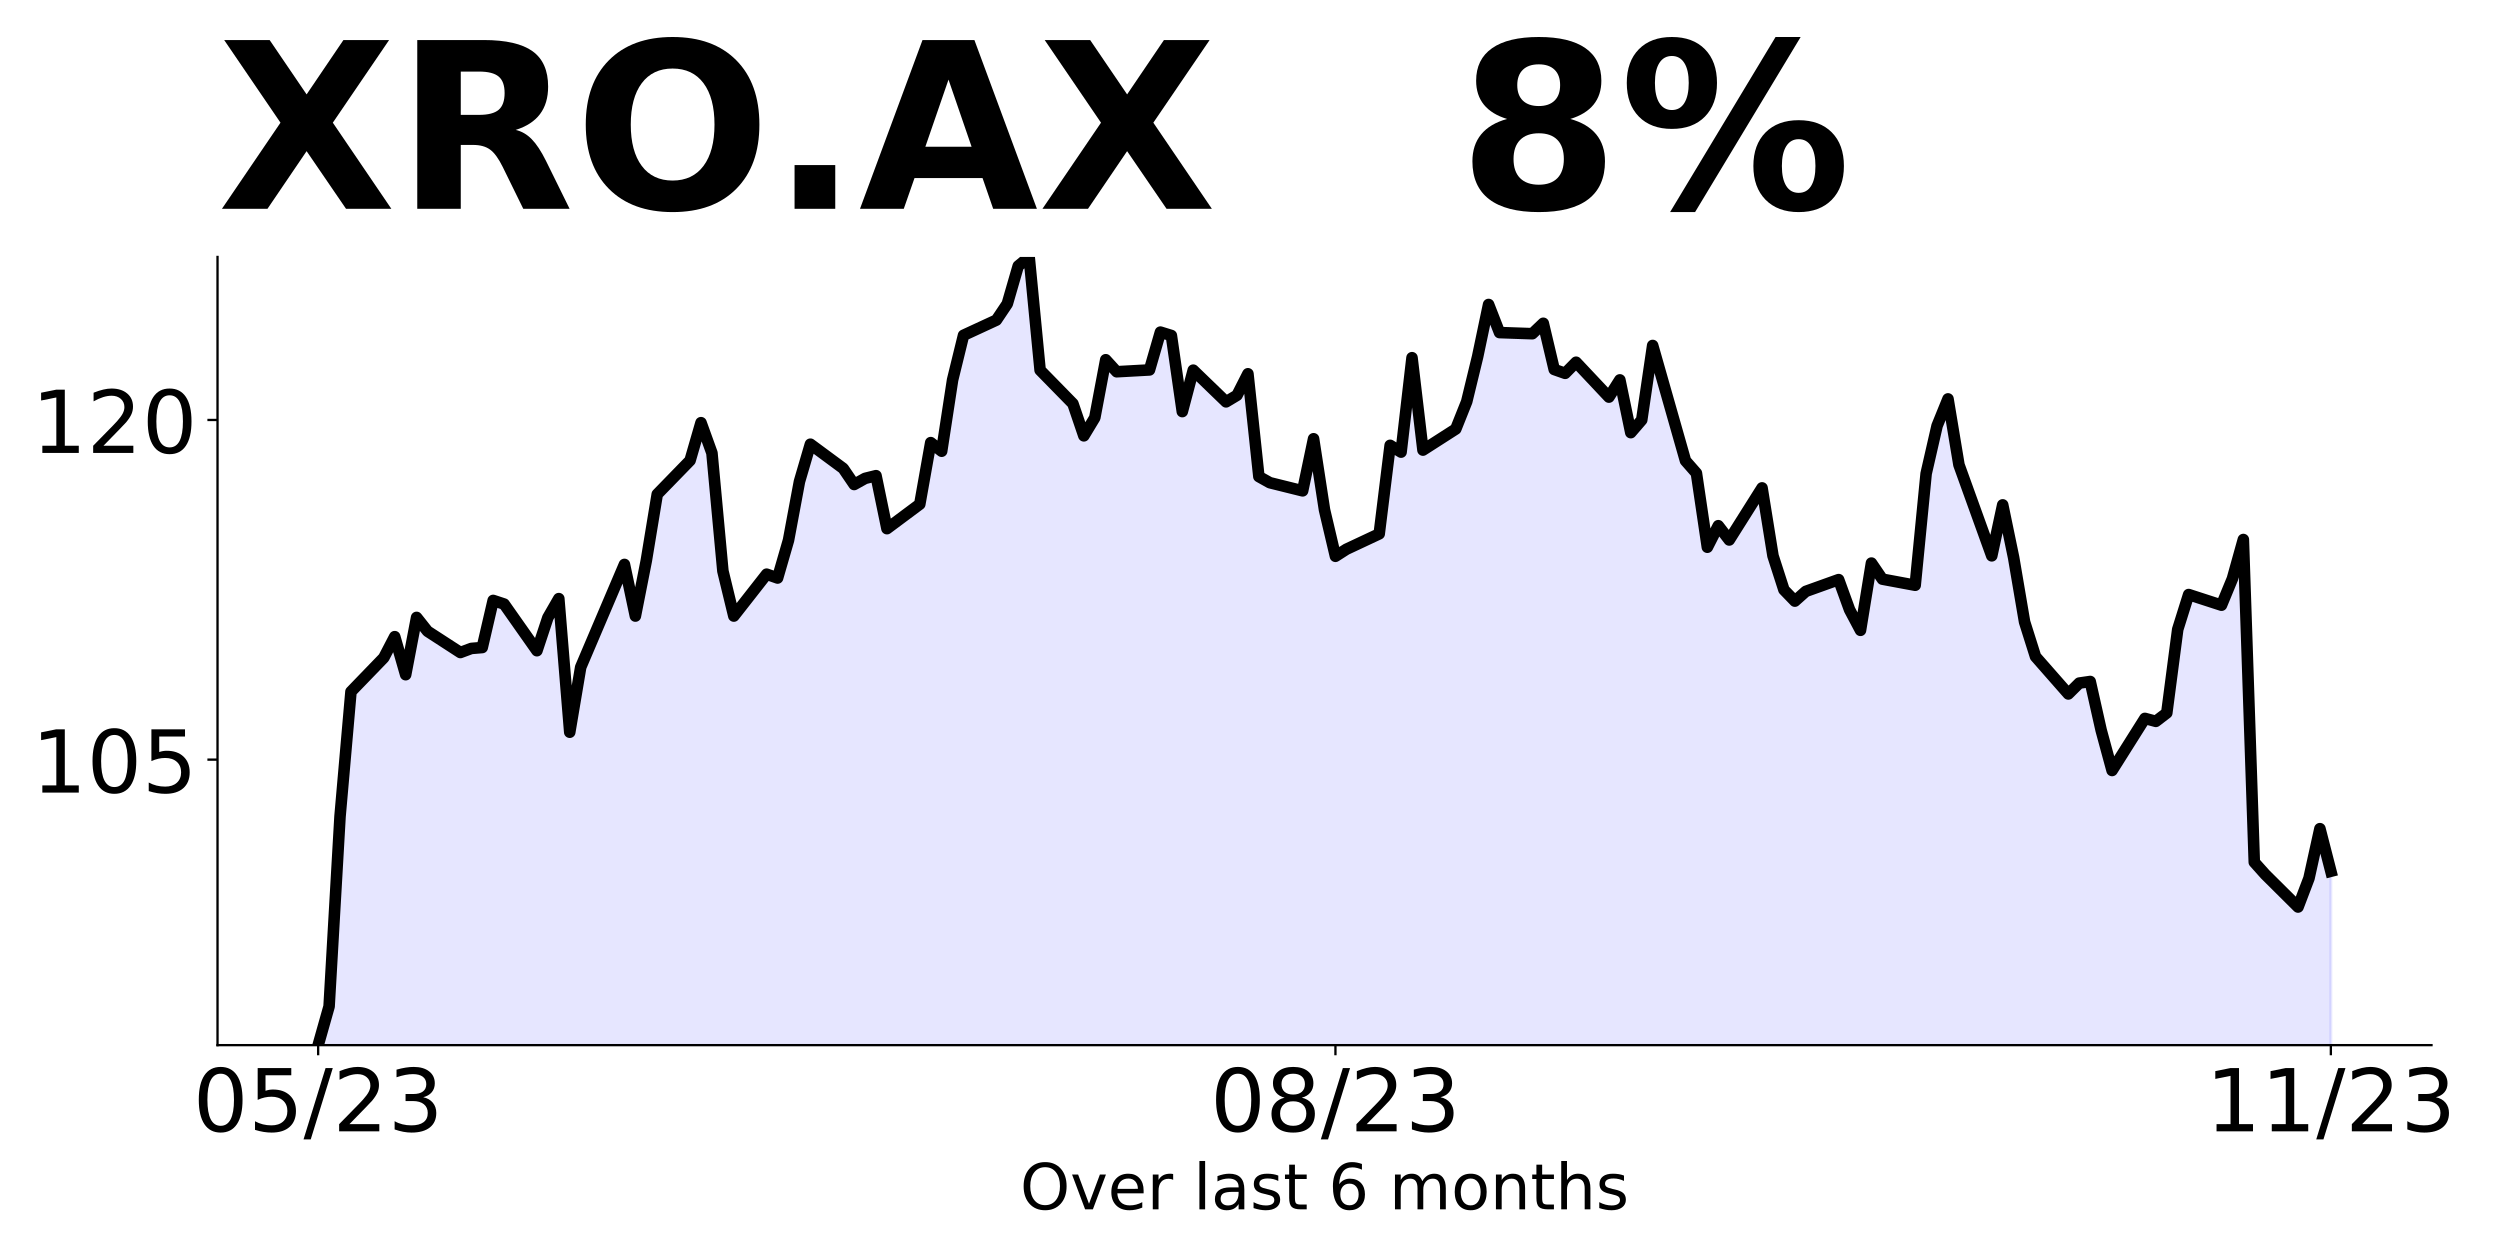
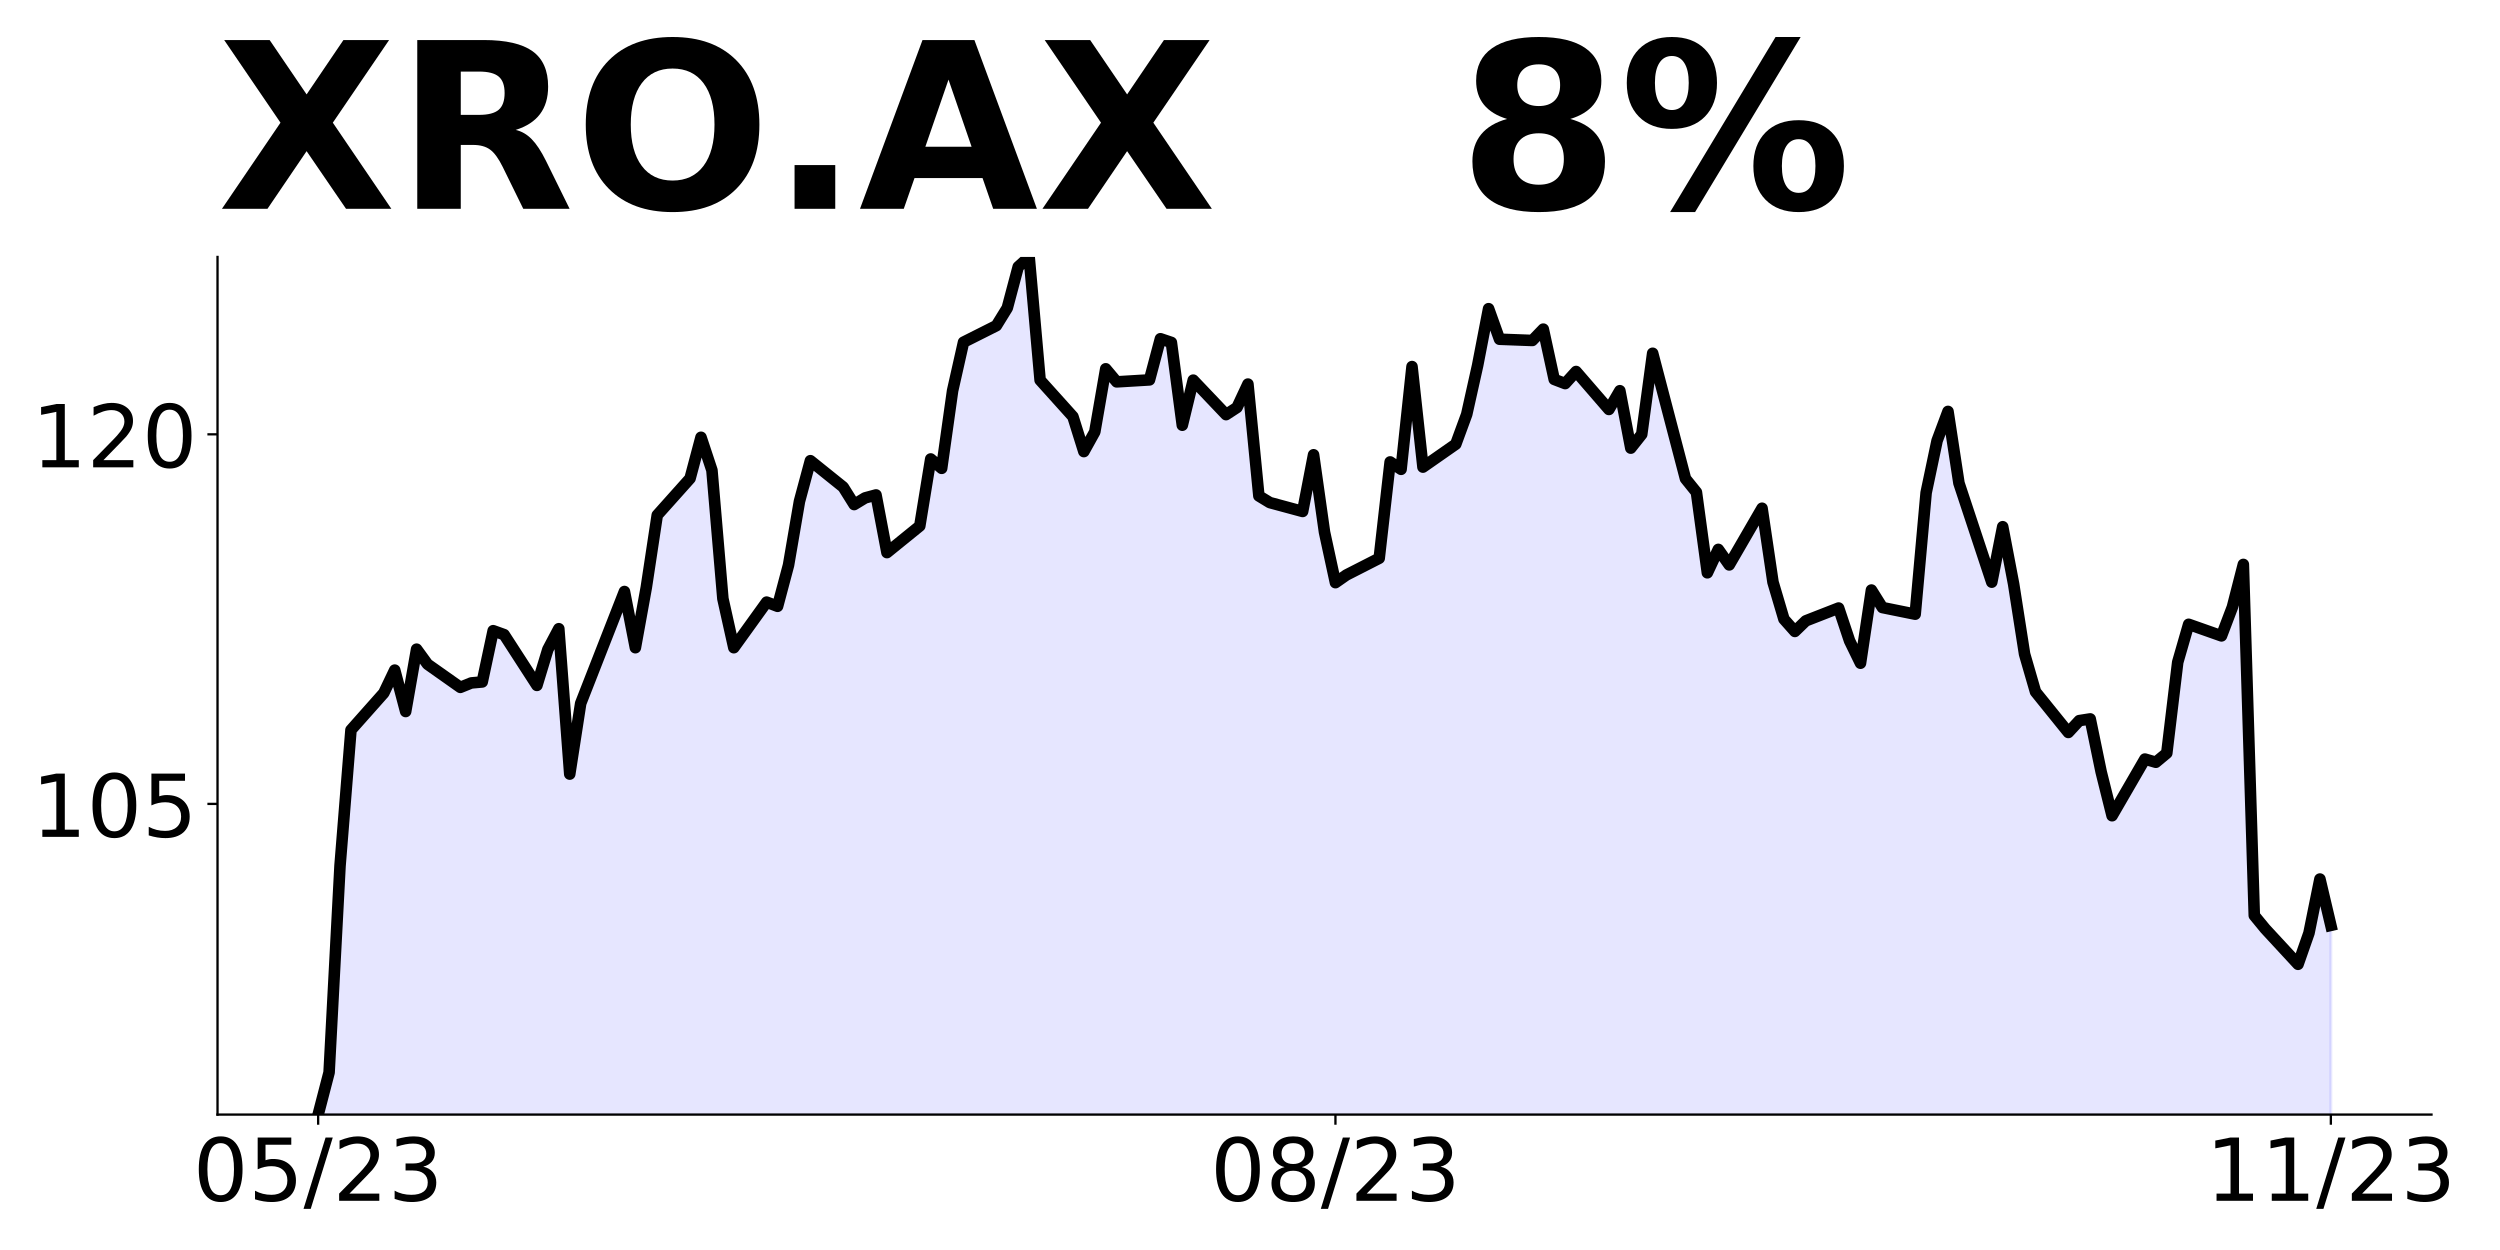
<svg xmlns="http://www.w3.org/2000/svg" xmlns:xlink="http://www.w3.org/1999/xlink" height="432pt" version="1.1" viewBox="0 0 864 432" width="864pt">
  <defs>
    <style type="text/css">
*{stroke-linecap:butt;stroke-linejoin:round;}
  </style>
  </defs>
  <g id="figure_1">
    <g id="patch_1">
      <path d="M 0 432  L 864 432  L 864 0  L 0 0  z " style="fill:none;" />
    </g>
    <g id="axes_1">
      <g id="patch_2">
-         <path d="M 75.175 361.2  L 840.324 361.2  L 840.324 88.8  L 75.175 88.8  z " style="fill:none;" />
+         <path d="M 75.175 385.2  L 840.324 385.2  L 840.324 88.8  L 75.175 88.8  z " style="fill:none;" />
      </g>
      <g id="PolyCollection_1">
-         <path clip-path="url(#pcee7367d66)" d="M 109.954 1084.183  L 109.954 361.2  L 113.735 347.819  L 117.515 282.164  L 121.296 239.046  L 132.637 227.308  L 136.417 220.031  L 140.198 233.177  L 143.978 213.379  L 147.758 218.153  L 159.099 225.509  L 162.88 224.1  L 166.66 223.787  L 170.441 207.51  L 174.221 208.762  L 185.562 224.883  L 189.342 213.458  L 193.123 206.884  L 196.903 253.054  L 200.684 230.595  L 215.805 195.068  L 219.586 212.91  L 223.366 193.738  L 227.146 170.81  L 238.487 159.15  L 242.268 146.081  L 246.048 156.567  L 249.829 197.337  L 253.609 212.91  L 264.95 198.433  L 268.73 199.763  L 272.511 186.695  L 276.291 166.427  L 280.072 153.516  L 291.413 161.889  L 295.193 167.445  L 298.973 165.332  L 302.754 164.393  L 306.534 182.704  L 317.875 174.253  L 321.656 152.968  L 325.436 155.941  L 329.217 131.292  L 332.997 115.876  L 344.338 110.633  L 348.118 104.998  L 351.899 91.93  L 355.679 88.8  L 359.46 127.927  L 370.801 139.508  L 374.581 150.62  L 378.361 144.36  L 382.142 124.327  L 385.922 128.474  L 397.263 127.848  L 401.044 114.78  L 404.824 115.954  L 408.604 142.247  L 412.385 127.927  L 423.726 138.882  L 427.506 136.613  L 431.287 129.179  L 435.067 164.706  L 438.848 166.819  L 450.189 169.636  L 453.969 151.637  L 457.749 176.209  L 461.53 192.251  L 465.31 189.825  L 476.651 184.504  L 480.432 153.907  L 484.212 156.254  L 487.992 123.623  L 491.773 155.55  L 503.114 148.273  L 506.894 138.804  L 510.675 123.231  L 514.455 105.233  L 518.236 114.937  L 529.577 115.328  L 533.357 111.728  L 537.137 127.692  L 540.918 129.022  L 544.698 125.188  L 556.039 137.239  L 559.82 131.292  L 563.6 149.525  L 567.38 145.142  L 571.161 119.397  L 582.502 159.228  L 586.282 163.532  L 590.063 189.121  L 593.843 181.687  L 597.623 186.617  L 608.965 168.618  L 612.745 192.094  L 616.525 203.832  L 620.306 207.745  L 624.086 204.38  L 635.427 200.311  L 639.208 210.719  L 642.988 217.84  L 646.768 194.599  L 650.549 200.155  L 661.89 202.267  L 665.67 163.688  L 669.451 147.177  L 673.231 137.865  L 677.011 160.637  L 688.353 192.094  L 692.133 174.487  L 695.913 192.72  L 699.694 214.944  L 703.474 226.917  L 714.815 239.829  L 718.596 236.073  L 722.376 235.525  L 726.156 252.35  L 729.937 266.279  L 741.278 248.28  L 745.058 249.298  L 748.839 246.402  L 752.619 217.527  L 756.399 205.476  L 767.741 209.154  L 771.521 199.998  L 775.301 186.46  L 779.082 297.971  L 782.862 302.197  L 794.203 313.465  L 797.984 303.527  L 801.764 286.39  L 805.544 301.101  L 805.544 1084.183  L 805.544 1084.183  L 801.764 1084.183  L 797.984 1084.183  L 794.203 1084.183  L 782.862 1084.183  L 779.082 1084.183  L 775.301 1084.183  L 771.521 1084.183  L 767.741 1084.183  L 756.399 1084.183  L 752.619 1084.183  L 748.839 1084.183  L 745.058 1084.183  L 741.278 1084.183  L 729.937 1084.183  L 726.156 1084.183  L 722.376 1084.183  L 718.596 1084.183  L 714.815 1084.183  L 703.474 1084.183  L 699.694 1084.183  L 695.913 1084.183  L 692.133 1084.183  L 688.353 1084.183  L 677.011 1084.183  L 673.231 1084.183  L 669.451 1084.183  L 665.67 1084.183  L 661.89 1084.183  L 650.549 1084.183  L 646.768 1084.183  L 642.988 1084.183  L 639.208 1084.183  L 635.427 1084.183  L 624.086 1084.183  L 620.306 1084.183  L 616.525 1084.183  L 612.745 1084.183  L 608.965 1084.183  L 597.623 1084.183  L 593.843 1084.183  L 590.063 1084.183  L 586.282 1084.183  L 582.502 1084.183  L 571.161 1084.183  L 567.38 1084.183  L 563.6 1084.183  L 559.82 1084.183  L 556.039 1084.183  L 544.698 1084.183  L 540.918 1084.183  L 537.137 1084.183  L 533.357 1084.183  L 529.577 1084.183  L 518.236 1084.183  L 514.455 1084.183  L 510.675 1084.183  L 506.894 1084.183  L 503.114 1084.183  L 491.773 1084.183  L 487.992 1084.183  L 484.212 1084.183  L 480.432 1084.183  L 476.651 1084.183  L 465.31 1084.183  L 461.53 1084.183  L 457.749 1084.183  L 453.969 1084.183  L 450.189 1084.183  L 438.848 1084.183  L 435.067 1084.183  L 431.287 1084.183  L 427.506 1084.183  L 423.726 1084.183  L 412.385 1084.183  L 408.604 1084.183  L 404.824 1084.183  L 401.044 1084.183  L 397.263 1084.183  L 385.922 1084.183  L 382.142 1084.183  L 378.361 1084.183  L 374.581 1084.183  L 370.801 1084.183  L 359.46 1084.183  L 355.679 1084.183  L 351.899 1084.183  L 348.118 1084.183  L 344.338 1084.183  L 332.997 1084.183  L 329.217 1084.183  L 325.436 1084.183  L 321.656 1084.183  L 317.875 1084.183  L 306.534 1084.183  L 302.754 1084.183  L 298.973 1084.183  L 295.193 1084.183  L 291.413 1084.183  L 280.072 1084.183  L 276.291 1084.183  L 272.511 1084.183  L 268.73 1084.183  L 264.95 1084.183  L 253.609 1084.183  L 249.829 1084.183  L 246.048 1084.183  L 242.268 1084.183  L 238.487 1084.183  L 227.146 1084.183  L 223.366 1084.183  L 219.586 1084.183  L 215.805 1084.183  L 200.684 1084.183  L 196.903 1084.183  L 193.123 1084.183  L 189.342 1084.183  L 185.562 1084.183  L 174.221 1084.183  L 170.441 1084.183  L 166.66 1084.183  L 162.88 1084.183  L 159.099 1084.183  L 147.758 1084.183  L 143.978 1084.183  L 140.198 1084.183  L 136.417 1084.183  L 132.637 1084.183  L 121.296 1084.183  L 117.515 1084.183  L 113.735 1084.183  L 109.954 1084.183  z " style="fill:#0000ff;fill-opacity:0.1;stroke:#0000ff;stroke-opacity:0.1;" />
+         <path clip-path="url(#pfb493574e8)" d="M 109.954 1171.882  L 109.954 385.2  L 113.735 370.64  L 117.515 299.201  L 121.296 252.284  L 132.637 239.512  L 136.417 231.593  L 140.198 245.898  L 143.978 224.356  L 147.758 229.55  L 159.099 237.553  L 162.88 236.021  L 166.66 235.68  L 170.441 217.969  L 174.221 219.332  L 185.562 236.872  L 189.342 224.441  L 193.123 217.288  L 196.903 267.526  L 200.684 243.088  L 215.805 204.431  L 219.586 223.845  L 223.366 202.983  L 227.146 178.035  L 238.487 165.348  L 242.268 151.128  L 246.048 162.538  L 249.829 206.9  L 253.609 223.845  L 264.95 208.092  L 268.73 209.54  L 272.511 195.32  L 276.291 173.267  L 280.072 159.217  L 291.413 168.328  L 295.193 174.374  L 298.973 172.075  L 302.754 171.053  L 306.534 190.978  L 317.875 181.782  L 321.656 158.621  L 325.436 161.857  L 329.217 135.035  L 332.997 118.261  L 344.338 112.556  L 348.118 106.426  L 351.899 92.206  L 355.679 88.8  L 359.46 131.374  L 370.801 143.976  L 374.581 156.067  L 378.361 149.255  L 382.142 127.457  L 385.922 131.97  L 397.263 131.289  L 401.044 117.069  L 404.824 118.346  L 408.604 146.956  L 412.385 131.374  L 423.726 143.295  L 427.506 140.825  L 431.287 132.736  L 435.067 171.393  L 438.848 173.692  L 450.189 176.758  L 453.969 157.174  L 457.749 183.91  L 461.53 201.366  L 465.31 198.726  L 476.651 192.936  L 480.432 159.643  L 484.212 162.197  L 487.992 126.691  L 491.773 161.431  L 503.114 153.512  L 506.894 143.21  L 510.675 126.265  L 514.455 106.681  L 518.236 117.239  L 529.577 117.665  L 533.357 113.748  L 537.137 131.118  L 540.918 132.566  L 544.698 128.394  L 556.039 141.507  L 559.82 135.035  L 563.6 154.875  L 567.38 150.106  L 571.161 122.093  L 582.502 165.433  L 586.282 170.116  L 590.063 197.96  L 593.843 189.871  L 597.623 195.235  L 608.965 175.651  L 612.745 201.195  L 616.525 213.967  L 620.306 218.225  L 624.086 214.563  L 635.427 210.136  L 639.208 221.46  L 642.988 229.209  L 646.768 203.92  L 650.549 209.965  L 661.89 212.265  L 665.67 170.287  L 669.451 152.32  L 673.231 142.188  L 677.011 166.966  L 688.353 201.195  L 692.133 182.037  L 695.913 201.876  L 699.694 226.058  L 703.474 239.086  L 714.815 253.136  L 718.596 249.048  L 722.376 248.452  L 726.156 266.759  L 729.937 281.916  L 741.278 262.332  L 745.058 263.438  L 748.839 260.288  L 752.619 228.868  L 756.399 215.756  L 767.741 219.758  L 771.521 209.795  L 775.301 195.065  L 779.082 316.4  L 782.862 320.998  L 794.203 333.26  L 797.984 322.446  L 801.764 303.799  L 805.544 319.806  L 805.544 1171.882  L 805.544 1171.882  L 801.764 1171.882  L 797.984 1171.882  L 794.203 1171.882  L 782.862 1171.882  L 779.082 1171.882  L 775.301 1171.882  L 771.521 1171.882  L 767.741 1171.882  L 756.399 1171.882  L 752.619 1171.882  L 748.839 1171.882  L 745.058 1171.882  L 741.278 1171.882  L 729.937 1171.882  L 726.156 1171.882  L 722.376 1171.882  L 718.596 1171.882  L 714.815 1171.882  L 703.474 1171.882  L 699.694 1171.882  L 695.913 1171.882  L 692.133 1171.882  L 688.353 1171.882  L 677.011 1171.882  L 673.231 1171.882  L 669.451 1171.882  L 665.67 1171.882  L 661.89 1171.882  L 650.549 1171.882  L 646.768 1171.882  L 642.988 1171.882  L 639.208 1171.882  L 635.427 1171.882  L 624.086 1171.882  L 620.306 1171.882  L 616.525 1171.882  L 612.745 1171.882  L 608.965 1171.882  L 597.623 1171.882  L 593.843 1171.882  L 590.063 1171.882  L 586.282 1171.882  L 582.502 1171.882  L 571.161 1171.882  L 567.38 1171.882  L 563.6 1171.882  L 559.82 1171.882  L 556.039 1171.882  L 544.698 1171.882  L 540.918 1171.882  L 537.137 1171.882  L 533.357 1171.882  L 529.577 1171.882  L 518.236 1171.882  L 514.455 1171.882  L 510.675 1171.882  L 506.894 1171.882  L 503.114 1171.882  L 491.773 1171.882  L 487.992 1171.882  L 484.212 1171.882  L 480.432 1171.882  L 476.651 1171.882  L 465.31 1171.882  L 461.53 1171.882  L 457.749 1171.882  L 453.969 1171.882  L 450.189 1171.882  L 438.848 1171.882  L 435.067 1171.882  L 431.287 1171.882  L 427.506 1171.882  L 423.726 1171.882  L 412.385 1171.882  L 408.604 1171.882  L 404.824 1171.882  L 401.044 1171.882  L 397.263 1171.882  L 385.922 1171.882  L 382.142 1171.882  L 378.361 1171.882  L 374.581 1171.882  L 370.801 1171.882  L 359.46 1171.882  L 355.679 1171.882  L 351.899 1171.882  L 348.118 1171.882  L 344.338 1171.882  L 332.997 1171.882  L 329.217 1171.882  L 325.436 1171.882  L 321.656 1171.882  L 317.875 1171.882  L 306.534 1171.882  L 302.754 1171.882  L 298.973 1171.882  L 295.193 1171.882  L 291.413 1171.882  L 280.072 1171.882  L 276.291 1171.882  L 272.511 1171.882  L 268.73 1171.882  L 264.95 1171.882  L 253.609 1171.882  L 249.829 1171.882  L 246.048 1171.882  L 242.268 1171.882  L 238.487 1171.882  L 227.146 1171.882  L 223.366 1171.882  L 219.586 1171.882  L 215.805 1171.882  L 200.684 1171.882  L 196.903 1171.882  L 193.123 1171.882  L 189.342 1171.882  L 185.562 1171.882  L 174.221 1171.882  L 170.441 1171.882  L 166.66 1171.882  L 162.88 1171.882  L 159.099 1171.882  L 147.758 1171.882  L 143.978 1171.882  L 140.198 1171.882  L 136.417 1171.882  L 132.637 1171.882  L 121.296 1171.882  L 117.515 1171.882  L 113.735 1171.882  L 109.954 1171.882  z " style="fill:#0000ff;fill-opacity:0.1;stroke:#0000ff;stroke-opacity:0.1;" />
      </g>
      <g id="matplotlib.axis_1">
        <g id="xtick_1">
          <g id="line2d_1">
            <defs>
-               <path d="M 0 0  L 0 3.5  " id="me76214a106" style="stroke:#000000;stroke-width:0.8;" />
+               <path d="M 0 0  L 0 3.5  " id="m5981b38060" style="stroke:#000000;stroke-width:0.8;" />
            </defs>
            <g>
-               <use style="stroke:#000000;stroke-width:0.8;" x="109.954" xlink:href="#me76214a106" y="361.2" />
+               <use style="stroke:#000000;stroke-width:0.8;" x="109.954" xlink:href="#m5981b38060" y="385.2" />
            </g>
          </g>
          <g id="text_1">
            <defs>
              <path d="M 31.781 66.406  Q 24.172 66.406 20.328 58.906  Q 16.5 51.422 16.5 36.375  Q 16.5 21.391 20.328 13.891  Q 24.172 6.391 31.781 6.391  Q 39.453 6.391 43.281 13.891  Q 47.125 21.391 47.125 36.375  Q 47.125 51.422 43.281 58.906  Q 39.453 66.406 31.781 66.406  z M 31.781 74.219  Q 44.047 74.219 50.516 64.516  Q 56.984 54.828 56.984 36.375  Q 56.984 17.969 50.516 8.266  Q 44.047 -1.422 31.781 -1.422  Q 19.531 -1.422 13.062 8.266  Q 6.594 17.969 6.594 36.375  Q 6.594 54.828 13.062 64.516  Q 19.531 74.219 31.781 74.219  z " id="DejaVuSans-48" />
              <path d="M 10.797 72.906  L 49.516 72.906  L 49.516 64.594  L 19.828 64.594  L 19.828 46.734  Q 21.969 47.469 24.109 47.828  Q 26.266 48.188 28.422 48.188  Q 40.625 48.188 47.75 41.5  Q 54.891 34.812 54.891 23.391  Q 54.891 11.625 47.562 5.094  Q 40.234 -1.422 26.906 -1.422  Q 22.312 -1.422 17.547 -0.641  Q 12.797 0.141 7.719 1.703  L 7.719 11.625  Q 12.109 9.234 16.797 8.062  Q 21.484 6.891 26.703 6.891  Q 35.156 6.891 40.078 11.328  Q 45.016 15.766 45.016 23.391  Q 45.016 31 40.078 35.438  Q 35.156 39.891 26.703 39.891  Q 22.75 39.891 18.812 39.016  Q 14.891 38.141 10.797 36.281  z " id="DejaVuSans-53" />
              <path d="M 25.391 72.906  L 33.688 72.906  L 8.297 -9.281  L 0 -9.281  z " id="DejaVuSans-47" />
              <path d="M 19.188 8.297  L 53.609 8.297  L 53.609 0  L 7.328 0  L 7.328 8.297  Q 12.938 14.109 22.625 23.891  Q 32.328 33.688 34.812 36.531  Q 39.547 41.844 41.422 45.531  Q 43.312 49.219 43.312 52.781  Q 43.312 58.594 39.234 62.25  Q 35.156 65.922 28.609 65.922  Q 23.969 65.922 18.812 64.312  Q 13.672 62.703 7.812 59.422  L 7.812 69.391  Q 13.766 71.781 18.938 73  Q 24.125 74.219 28.422 74.219  Q 39.75 74.219 46.484 68.547  Q 53.219 62.891 53.219 53.422  Q 53.219 48.922 51.531 44.891  Q 49.859 40.875 45.406 35.406  Q 44.188 33.984 37.641 27.219  Q 31.109 20.453 19.188 8.297  z " id="DejaVuSans-50" />
              <path d="M 40.578 39.312  Q 47.656 37.797 51.625 33  Q 55.609 28.219 55.609 21.188  Q 55.609 10.406 48.188 4.484  Q 40.766 -1.422 27.094 -1.422  Q 22.516 -1.422 17.656 -0.516  Q 12.797 0.391 7.625 2.203  L 7.625 11.719  Q 11.719 9.328 16.594 8.109  Q 21.484 6.891 26.812 6.891  Q 36.078 6.891 40.938 10.547  Q 45.797 14.203 45.797 21.188  Q 45.797 27.641 41.281 31.266  Q 36.766 34.906 28.719 34.906  L 20.219 34.906  L 20.219 43.016  L 29.109 43.016  Q 36.375 43.016 40.234 45.922  Q 44.094 48.828 44.094 54.297  Q 44.094 59.906 40.109 62.906  Q 36.141 65.922 28.719 65.922  Q 24.656 65.922 20.016 65.031  Q 15.375 64.156 9.812 62.312  L 9.812 71.094  Q 15.438 72.656 20.344 73.438  Q 25.25 74.219 29.594 74.219  Q 40.828 74.219 47.359 69.109  Q 53.906 64.016 53.906 55.328  Q 53.906 49.266 50.438 45.094  Q 46.969 40.922 40.578 39.312  z " id="DejaVuSans-51" />
            </defs>
-             <g transform="translate(66.72637 390.9953)scale(0.3 -0.3)">
+             <g transform="translate(66.72637 414.9953)scale(0.3 -0.3)">
              <use xlink:href="#DejaVuSans-48" />
              <use x="63.623" xlink:href="#DejaVuSans-53" />
              <use x="127.246" xlink:href="#DejaVuSans-47" />
              <use x="160.938" xlink:href="#DejaVuSans-50" />
              <use x="224.561" xlink:href="#DejaVuSans-51" />
            </g>
          </g>
        </g>
        <g id="xtick_2">
          <g id="line2d_2">
            <g>
-               <use style="stroke:#000000;stroke-width:0.8;" x="461.53" xlink:href="#me76214a106" y="361.2" />
+               <use style="stroke:#000000;stroke-width:0.8;" x="461.53" xlink:href="#m5981b38060" y="385.2" />
            </g>
          </g>
          <g id="text_2">
            <defs>
              <path d="M 31.781 34.625  Q 24.75 34.625 20.719 30.859  Q 16.703 27.094 16.703 20.516  Q 16.703 13.922 20.719 10.156  Q 24.75 6.391 31.781 6.391  Q 38.812 6.391 42.859 10.172  Q 46.922 13.969 46.922 20.516  Q 46.922 27.094 42.891 30.859  Q 38.875 34.625 31.781 34.625  z M 21.922 38.812  Q 15.578 40.375 12.031 44.719  Q 8.5 49.078 8.5 55.328  Q 8.5 64.062 14.719 69.141  Q 20.953 74.219 31.781 74.219  Q 42.672 74.219 48.875 69.141  Q 55.078 64.062 55.078 55.328  Q 55.078 49.078 51.531 44.719  Q 48 40.375 41.703 38.812  Q 48.828 37.156 52.797 32.312  Q 56.781 27.484 56.781 20.516  Q 56.781 9.906 50.312 4.234  Q 43.844 -1.422 31.781 -1.422  Q 19.734 -1.422 13.25 4.234  Q 6.781 9.906 6.781 20.516  Q 6.781 27.484 10.781 32.312  Q 14.797 37.156 21.922 38.812  z M 18.312 54.391  Q 18.312 48.734 21.844 45.562  Q 25.391 42.391 31.781 42.391  Q 38.141 42.391 41.719 45.562  Q 45.312 48.734 45.312 54.391  Q 45.312 60.062 41.719 63.234  Q 38.141 66.406 31.781 66.406  Q 25.391 66.406 21.844 63.234  Q 18.312 60.062 18.312 54.391  z " id="DejaVuSans-56" />
            </defs>
-             <g transform="translate(418.3017 390.9953)scale(0.3 -0.3)">
+             <g transform="translate(418.3017 414.9953)scale(0.3 -0.3)">
              <use xlink:href="#DejaVuSans-48" />
              <use x="63.623" xlink:href="#DejaVuSans-56" />
              <use x="127.246" xlink:href="#DejaVuSans-47" />
              <use x="160.938" xlink:href="#DejaVuSans-50" />
              <use x="224.561" xlink:href="#DejaVuSans-51" />
            </g>
          </g>
        </g>
        <g id="xtick_3">
          <g id="line2d_3">
            <g>
-               <use style="stroke:#000000;stroke-width:0.8;" x="805.544" xlink:href="#me76214a106" y="361.2" />
+               <use style="stroke:#000000;stroke-width:0.8;" x="805.544" xlink:href="#m5981b38060" y="385.2" />
            </g>
          </g>
          <g id="text_3">
            <defs>
              <path d="M 12.406 8.297  L 28.516 8.297  L 28.516 63.922  L 10.984 60.406  L 10.984 69.391  L 28.422 72.906  L 38.281 72.906  L 38.281 8.297  L 54.391 8.297  L 54.391 0  L 12.406 0  z " id="DejaVuSans-49" />
            </defs>
-             <g transform="translate(762.3162 390.9953)scale(0.3 -0.3)">
+             <g transform="translate(762.3162 414.9953)scale(0.3 -0.3)">
              <use xlink:href="#DejaVuSans-49" />
              <use x="63.623" xlink:href="#DejaVuSans-49" />
              <use x="127.246" xlink:href="#DejaVuSans-47" />
              <use x="160.938" xlink:href="#DejaVuSans-50" />
              <use x="224.561" xlink:href="#DejaVuSans-51" />
            </g>
          </g>
        </g>
-         <g id="text_4">
-           <defs>
-             <path d="M 39.406 66.219  Q 28.656 66.219 22.328 58.203  Q 16.016 50.203 16.016 36.375  Q 16.016 22.609 22.328 14.594  Q 28.656 6.594 39.406 6.594  Q 50.141 6.594 56.422 14.594  Q 62.703 22.609 62.703 36.375  Q 62.703 50.203 56.422 58.203  Q 50.141 66.219 39.406 66.219  z M 39.406 74.219  Q 54.734 74.219 63.906 63.938  Q 73.094 53.656 73.094 36.375  Q 73.094 19.141 63.906 8.859  Q 54.734 -1.422 39.406 -1.422  Q 24.031 -1.422 14.812 8.828  Q 5.609 19.094 5.609 36.375  Q 5.609 53.656 14.812 63.938  Q 24.031 74.219 39.406 74.219  z " id="DejaVuSans-79" />
-             <path d="M 2.984 54.688  L 12.5 54.688  L 29.594 8.797  L 46.688 54.688  L 56.203 54.688  L 35.688 0  L 23.484 0  z " id="DejaVuSans-118" />
-             <path d="M 56.203 29.594  L 56.203 25.203  L 14.891 25.203  Q 15.484 15.922 20.484 11.062  Q 25.484 6.203 34.422 6.203  Q 39.594 6.203 44.453 7.469  Q 49.312 8.734 54.109 11.281  L 54.109 2.781  Q 49.266 0.734 44.188 -0.344  Q 39.109 -1.422 33.891 -1.422  Q 20.797 -1.422 13.156 6.188  Q 5.516 13.812 5.516 26.812  Q 5.516 40.234 12.766 48.109  Q 20.016 56 32.328 56  Q 43.359 56 49.781 48.891  Q 56.203 41.797 56.203 29.594  z M 47.219 32.234  Q 47.125 39.594 43.094 43.984  Q 39.062 48.391 32.422 48.391  Q 24.906 48.391 20.391 44.141  Q 15.875 39.891 15.188 32.172  z " id="DejaVuSans-101" />
-             <path d="M 41.109 46.297  Q 39.594 47.172 37.812 47.578  Q 36.031 48 33.891 48  Q 26.266 48 22.188 43.047  Q 18.109 38.094 18.109 28.812  L 18.109 0  L 9.078 0  L 9.078 54.688  L 18.109 54.688  L 18.109 46.188  Q 20.953 51.172 25.484 53.578  Q 30.031 56 36.531 56  Q 37.453 56 38.578 55.875  Q 39.703 55.766 41.062 55.516  z " id="DejaVuSans-114" />
-             <path id="DejaVuSans-32" />
-             <path d="M 9.422 75.984  L 18.406 75.984  L 18.406 0  L 9.422 0  z " id="DejaVuSans-108" />
-             <path d="M 34.281 27.484  Q 23.391 27.484 19.188 25  Q 14.984 22.516 14.984 16.5  Q 14.984 11.719 18.141 8.906  Q 21.297 6.109 26.703 6.109  Q 34.188 6.109 38.703 11.406  Q 43.219 16.703 43.219 25.484  L 43.219 27.484  z M 52.203 31.203  L 52.203 0  L 43.219 0  L 43.219 8.297  Q 40.141 3.328 35.547 0.953  Q 30.953 -1.422 24.312 -1.422  Q 15.922 -1.422 10.953 3.297  Q 6 8.016 6 15.922  Q 6 25.141 12.172 29.828  Q 18.359 34.516 30.609 34.516  L 43.219 34.516  L 43.219 35.406  Q 43.219 41.609 39.141 45  Q 35.062 48.391 27.688 48.391  Q 23 48.391 18.547 47.266  Q 14.109 46.141 10.016 43.891  L 10.016 52.203  Q 14.938 54.109 19.578 55.047  Q 24.219 56 28.609 56  Q 40.484 56 46.344 49.844  Q 52.203 43.703 52.203 31.203  z " id="DejaVuSans-97" />
-             <path d="M 44.281 53.078  L 44.281 44.578  Q 40.484 46.531 36.375 47.5  Q 32.281 48.484 27.875 48.484  Q 21.188 48.484 17.844 46.438  Q 14.5 44.391 14.5 40.281  Q 14.5 37.156 16.891 35.375  Q 19.281 33.594 26.516 31.984  L 29.594 31.297  Q 39.156 29.25 43.188 25.516  Q 47.219 21.781 47.219 15.094  Q 47.219 7.469 41.188 3.016  Q 35.156 -1.422 24.609 -1.422  Q 20.219 -1.422 15.453 -0.562  Q 10.688 0.297 5.422 2  L 5.422 11.281  Q 10.406 8.688 15.234 7.391  Q 20.062 6.109 24.812 6.109  Q 31.156 6.109 34.562 8.281  Q 37.984 10.453 37.984 14.406  Q 37.984 18.062 35.516 20.016  Q 33.062 21.969 24.703 23.781  L 21.578 24.516  Q 13.234 26.266 9.516 29.906  Q 5.812 33.547 5.812 39.891  Q 5.812 47.609 11.281 51.797  Q 16.75 56 26.812 56  Q 31.781 56 36.172 55.266  Q 40.578 54.547 44.281 53.078  z " id="DejaVuSans-115" />
-             <path d="M 18.312 70.219  L 18.312 54.688  L 36.812 54.688  L 36.812 47.703  L 18.312 47.703  L 18.312 18.016  Q 18.312 11.328 20.141 9.422  Q 21.969 7.516 27.594 7.516  L 36.812 7.516  L 36.812 0  L 27.594 0  Q 17.188 0 13.234 3.875  Q 9.281 7.766 9.281 18.016  L 9.281 47.703  L 2.688 47.703  L 2.688 54.688  L 9.281 54.688  L 9.281 70.219  z " id="DejaVuSans-116" />
-             <path d="M 33.016 40.375  Q 26.375 40.375 22.484 35.828  Q 18.609 31.297 18.609 23.391  Q 18.609 15.531 22.484 10.953  Q 26.375 6.391 33.016 6.391  Q 39.656 6.391 43.531 10.953  Q 47.406 15.531 47.406 23.391  Q 47.406 31.297 43.531 35.828  Q 39.656 40.375 33.016 40.375  z M 52.594 71.297  L 52.594 62.312  Q 48.875 64.062 45.094 64.984  Q 41.312 65.922 37.594 65.922  Q 27.828 65.922 22.672 59.328  Q 17.531 52.734 16.797 39.406  Q 19.672 43.656 24.016 45.922  Q 28.375 48.188 33.594 48.188  Q 44.578 48.188 50.953 41.516  Q 57.328 34.859 57.328 23.391  Q 57.328 12.156 50.688 5.359  Q 44.047 -1.422 33.016 -1.422  Q 20.359 -1.422 13.672 8.266  Q 6.984 17.969 6.984 36.375  Q 6.984 53.656 15.188 63.938  Q 23.391 74.219 37.203 74.219  Q 40.922 74.219 44.703 73.484  Q 48.484 72.75 52.594 71.297  z " id="DejaVuSans-54" />
-             <path d="M 52 44.188  Q 55.375 50.25 60.062 53.125  Q 64.75 56 71.094 56  Q 79.641 56 84.281 50.016  Q 88.922 44.047 88.922 33.016  L 88.922 0  L 79.891 0  L 79.891 32.719  Q 79.891 40.578 77.094 44.375  Q 74.312 48.188 68.609 48.188  Q 61.625 48.188 57.562 43.547  Q 53.516 38.922 53.516 30.906  L 53.516 0  L 44.484 0  L 44.484 32.719  Q 44.484 40.625 41.703 44.406  Q 38.922 48.188 33.109 48.188  Q 26.219 48.188 22.156 43.531  Q 18.109 38.875 18.109 30.906  L 18.109 0  L 9.078 0  L 9.078 54.688  L 18.109 54.688  L 18.109 46.188  Q 21.188 51.219 25.484 53.609  Q 29.781 56 35.688 56  Q 41.656 56 45.828 52.969  Q 50 49.953 52 44.188  z " id="DejaVuSans-109" />
-             <path d="M 30.609 48.391  Q 23.391 48.391 19.188 42.75  Q 14.984 37.109 14.984 27.297  Q 14.984 17.484 19.156 11.844  Q 23.344 6.203 30.609 6.203  Q 37.797 6.203 41.984 11.859  Q 46.188 17.531 46.188 27.297  Q 46.188 37.016 41.984 42.703  Q 37.797 48.391 30.609 48.391  z M 30.609 56  Q 42.328 56 49.016 48.375  Q 55.719 40.766 55.719 27.297  Q 55.719 13.875 49.016 6.219  Q 42.328 -1.422 30.609 -1.422  Q 18.844 -1.422 12.172 6.219  Q 5.516 13.875 5.516 27.297  Q 5.516 40.766 12.172 48.375  Q 18.844 56 30.609 56  z " id="DejaVuSans-111" />
-             <path d="M 54.891 33.016  L 54.891 0  L 45.906 0  L 45.906 32.719  Q 45.906 40.484 42.875 44.328  Q 39.844 48.188 33.797 48.188  Q 26.516 48.188 22.312 43.547  Q 18.109 38.922 18.109 30.906  L 18.109 0  L 9.078 0  L 9.078 54.688  L 18.109 54.688  L 18.109 46.188  Q 21.344 51.125 25.703 53.562  Q 30.078 56 35.797 56  Q 45.219 56 50.047 50.172  Q 54.891 44.344 54.891 33.016  z " id="DejaVuSans-110" />
-             <path d="M 54.891 33.016  L 54.891 0  L 45.906 0  L 45.906 32.719  Q 45.906 40.484 42.875 44.328  Q 39.844 48.188 33.797 48.188  Q 26.516 48.188 22.312 43.547  Q 18.109 38.922 18.109 30.906  L 18.109 0  L 9.078 0  L 9.078 75.984  L 18.109 75.984  L 18.109 46.188  Q 21.344 51.125 25.703 53.562  Q 30.078 56 35.797 56  Q 45.219 56 50.047 50.172  Q 54.891 44.344 54.891 33.016  z " id="DejaVuSans-104" />
-           </defs>
-           <g transform="translate(352.5327 417.9509)scale(0.22 -0.22)">
-             <use xlink:href="#DejaVuSans-79" />
-             <use x="78.711" xlink:href="#DejaVuSans-118" />
-             <use x="137.891" xlink:href="#DejaVuSans-101" />
-             <use x="199.414" xlink:href="#DejaVuSans-114" />
-             <use x="240.527" xlink:href="#DejaVuSans-32" />
-             <use x="272.314" xlink:href="#DejaVuSans-108" />
-             <use x="300.098" xlink:href="#DejaVuSans-97" />
-             <use x="361.377" xlink:href="#DejaVuSans-115" />
-             <use x="413.477" xlink:href="#DejaVuSans-116" />
-             <use x="452.686" xlink:href="#DejaVuSans-32" />
-             <use x="484.473" xlink:href="#DejaVuSans-54" />
-             <use x="548.096" xlink:href="#DejaVuSans-32" />
-             <use x="579.883" xlink:href="#DejaVuSans-109" />
-             <use x="677.295" xlink:href="#DejaVuSans-111" />
-             <use x="738.477" xlink:href="#DejaVuSans-110" />
-             <use x="801.855" xlink:href="#DejaVuSans-116" />
-             <use x="841.064" xlink:href="#DejaVuSans-104" />
-             <use x="904.443" xlink:href="#DejaVuSans-115" />
-           </g>
-         </g>
      </g>
      <g id="matplotlib.axis_2">
        <g id="ytick_1">
          <g id="line2d_4">
            <defs>
-               <path d="M 0 0  L -3.5 0  " id="m76f143fb64" style="stroke:#000000;stroke-width:0.8;" />
+               <path d="M 0 0  L -3.5 0  " id="m823f4642fd" style="stroke:#000000;stroke-width:0.8;" />
            </defs>
            <g>
-               <use style="stroke:#000000;stroke-width:0.8;" x="75.175" xlink:href="#m76f143fb64" y="262.522" />
+               <use style="stroke:#000000;stroke-width:0.8;" x="75.175" xlink:href="#m823f4642fd" y="277.828" />
            </g>
          </g>
-           <g id="text_5">
-             <g transform="translate(10.9125 273.9201)scale(0.3 -0.3)">
+           <g id="text_4">
+             <g transform="translate(10.9125 289.2261)scale(0.3 -0.3)">
              <use xlink:href="#DejaVuSans-49" />
              <use x="63.623" xlink:href="#DejaVuSans-48" />
              <use x="127.246" xlink:href="#DejaVuSans-53" />
            </g>
          </g>
        </g>
        <g id="ytick_2">
          <g id="line2d_5">
            <g>
-               <use style="stroke:#000000;stroke-width:0.8;" x="75.175" xlink:href="#m76f143fb64" y="145.142" />
+               <use style="stroke:#000000;stroke-width:0.8;" x="75.175" xlink:href="#m823f4642fd" y="150.106" />
            </g>
          </g>
-           <g id="text_6">
-             <g transform="translate(10.9125 156.5401)scale(0.3 -0.3)">
+           <g id="text_5">
+             <g transform="translate(10.9125 161.5042)scale(0.3 -0.3)">
              <use xlink:href="#DejaVuSans-49" />
              <use x="63.623" xlink:href="#DejaVuSans-50" />
              <use x="127.246" xlink:href="#DejaVuSans-48" />
            </g>
          </g>
        </g>
      </g>
      <g id="line2d_6">
-         <path clip-path="url(#pcee7367d66)" d="M 109.954 361.2  L 113.735 347.819  L 117.515 282.164  L 121.296 239.046  L 132.637 227.308  L 136.417 220.031  L 140.198 233.177  L 143.978 213.379  L 147.758 218.153  L 159.099 225.509  L 162.88 224.1  L 166.66 223.787  L 170.441 207.51  L 174.221 208.762  L 185.562 224.883  L 189.342 213.458  L 193.123 206.884  L 196.903 253.054  L 200.684 230.595  L 215.805 195.068  L 219.586 212.91  L 223.366 193.738  L 227.146 170.81  L 238.487 159.15  L 242.268 146.081  L 246.048 156.567  L 249.829 197.337  L 253.609 212.91  L 264.95 198.433  L 268.73 199.763  L 272.511 186.695  L 276.291 166.427  L 280.072 153.516  L 291.413 161.889  L 295.193 167.445  L 298.973 165.332  L 302.754 164.393  L 306.534 182.704  L 317.875 174.253  L 321.656 152.968  L 325.436 155.941  L 329.217 131.292  L 332.997 115.876  L 344.338 110.633  L 348.118 104.998  L 351.899 91.93  L 355.679 88.8  L 359.46 127.927  L 370.801 139.508  L 374.581 150.62  L 378.361 144.36  L 382.142 124.327  L 385.922 128.474  L 397.263 127.848  L 401.044 114.78  L 404.824 115.954  L 408.604 142.247  L 412.385 127.927  L 423.726 138.882  L 427.506 136.613  L 431.287 129.179  L 435.067 164.706  L 438.848 166.819  L 450.189 169.636  L 453.969 151.637  L 457.749 176.209  L 461.53 192.251  L 465.31 189.825  L 476.651 184.504  L 480.432 153.907  L 484.212 156.254  L 487.992 123.623  L 491.773 155.55  L 503.114 148.273  L 506.894 138.804  L 510.675 123.231  L 514.455 105.233  L 518.236 114.937  L 529.577 115.328  L 533.357 111.728  L 537.137 127.692  L 540.918 129.022  L 544.698 125.188  L 556.039 137.239  L 559.82 131.292  L 563.6 149.525  L 567.38 145.142  L 571.161 119.397  L 582.502 159.228  L 586.282 163.532  L 590.063 189.121  L 593.843 181.687  L 597.623 186.617  L 608.965 168.618  L 612.745 192.094  L 616.525 203.832  L 620.306 207.745  L 624.086 204.38  L 635.427 200.311  L 639.208 210.719  L 642.988 217.84  L 646.768 194.599  L 650.549 200.155  L 661.89 202.267  L 665.67 163.688  L 669.451 147.177  L 673.231 137.865  L 677.011 160.637  L 688.353 192.094  L 692.133 174.487  L 695.913 192.72  L 699.694 214.944  L 703.474 226.917  L 714.815 239.829  L 718.596 236.073  L 722.376 235.525  L 726.156 252.35  L 729.937 266.279  L 741.278 248.28  L 745.058 249.298  L 748.839 246.402  L 752.619 217.527  L 756.399 205.476  L 767.741 209.154  L 771.521 199.998  L 775.301 186.46  L 779.082 297.971  L 782.862 302.197  L 794.203 313.465  L 797.984 303.527  L 801.764 286.39  L 805.544 301.101  L 805.544 301.101  " style="fill:none;stroke:#000000;stroke-linecap:square;stroke-width:4;" />
+         <path clip-path="url(#pfb493574e8)" d="M 109.954 385.2  L 113.735 370.64  L 117.515 299.201  L 121.296 252.284  L 132.637 239.512  L 136.417 231.593  L 140.198 245.898  L 143.978 224.356  L 147.758 229.55  L 159.099 237.553  L 162.88 236.021  L 166.66 235.68  L 170.441 217.969  L 174.221 219.332  L 185.562 236.872  L 189.342 224.441  L 193.123 217.288  L 196.903 267.526  L 200.684 243.088  L 215.805 204.431  L 219.586 223.845  L 223.366 202.983  L 227.146 178.035  L 238.487 165.348  L 242.268 151.128  L 246.048 162.538  L 249.829 206.9  L 253.609 223.845  L 264.95 208.092  L 268.73 209.54  L 272.511 195.32  L 276.291 173.267  L 280.072 159.217  L 291.413 168.328  L 295.193 174.374  L 298.973 172.075  L 302.754 171.053  L 306.534 190.978  L 317.875 181.782  L 321.656 158.621  L 325.436 161.857  L 329.217 135.035  L 332.997 118.261  L 344.338 112.556  L 348.118 106.426  L 351.899 92.206  L 355.679 88.8  L 359.46 131.374  L 370.801 143.976  L 374.581 156.067  L 378.361 149.255  L 382.142 127.457  L 385.922 131.97  L 397.263 131.289  L 401.044 117.069  L 404.824 118.346  L 408.604 146.956  L 412.385 131.374  L 423.726 143.295  L 427.506 140.825  L 431.287 132.736  L 435.067 171.393  L 438.848 173.692  L 450.189 176.758  L 453.969 157.174  L 457.749 183.91  L 461.53 201.366  L 465.31 198.726  L 476.651 192.936  L 480.432 159.643  L 484.212 162.197  L 487.992 126.691  L 491.773 161.431  L 503.114 153.512  L 506.894 143.21  L 510.675 126.265  L 514.455 106.681  L 518.236 117.239  L 529.577 117.665  L 533.357 113.748  L 537.137 131.118  L 540.918 132.566  L 544.698 128.394  L 556.039 141.507  L 559.82 135.035  L 563.6 154.875  L 567.38 150.106  L 571.161 122.093  L 582.502 165.433  L 586.282 170.116  L 590.063 197.96  L 593.843 189.871  L 597.623 195.235  L 608.965 175.651  L 612.745 201.195  L 616.525 213.967  L 620.306 218.225  L 624.086 214.563  L 635.427 210.136  L 639.208 221.46  L 642.988 229.209  L 646.768 203.92  L 650.549 209.965  L 661.89 212.265  L 665.67 170.287  L 669.451 152.32  L 673.231 142.188  L 677.011 166.966  L 688.353 201.195  L 692.133 182.037  L 695.913 201.876  L 699.694 226.058  L 703.474 239.086  L 714.815 253.136  L 718.596 249.048  L 722.376 248.452  L 726.156 266.759  L 729.937 281.916  L 741.278 262.332  L 745.058 263.438  L 748.839 260.288  L 752.619 228.868  L 756.399 215.756  L 767.741 219.758  L 771.521 209.795  L 775.301 195.065  L 779.082 316.4  L 782.862 320.998  L 794.203 333.26  L 797.984 322.446  L 801.764 303.799  L 805.544 319.806  L 805.544 319.806  " style="fill:none;stroke:#000000;stroke-linecap:square;stroke-width:4;" />
      </g>
      <g id="patch_3">
-         <path d="M 75.175 361.2  L 75.175 88.8  " style="fill:none;stroke:#000000;stroke-linecap:square;stroke-linejoin:miter;stroke-width:0.8;" />
+         <path d="M 75.175 385.2  L 75.175 88.8  " style="fill:none;stroke:#000000;stroke-linecap:square;stroke-linejoin:miter;stroke-width:0.8;" />
      </g>
      <g id="patch_4">
-         <path d="M 75.175 361.2  L 840.324 361.2  " style="fill:none;stroke:#000000;stroke-linecap:square;stroke-linejoin:miter;stroke-width:0.8;" />
+         <path d="M 75.175 385.2  L 840.324 385.2  " style="fill:none;stroke:#000000;stroke-linecap:square;stroke-linejoin:miter;stroke-width:0.8;" />
      </g>
-       <g id="text_7">
+       <g id="text_6">
        <defs>
          <path d="M 49.812 37.203  L 75.094 0  L 55.516 0  L 38.484 24.906  L 21.578 0  L 1.906 0  L 27.203 37.203  L 2.875 72.906  L 22.516 72.906  L 38.484 49.422  L 54.391 72.906  L 74.125 72.906  z " id="DejaVuSans-Bold-88" />
          <path d="M 35.891 40.578  Q 41.797 40.578 44.359 42.766  Q 46.922 44.969 46.922 50  Q 46.922 54.984 44.359 57.125  Q 41.797 59.281 35.891 59.281  L 27.984 59.281  L 27.984 40.578  z M 27.984 27.594  L 27.984 0  L 9.188 0  L 9.188 72.906  L 37.891 72.906  Q 52.297 72.906 59 68.062  Q 65.719 63.234 65.719 52.781  Q 65.719 45.562 62.219 40.922  Q 58.734 36.281 51.703 34.078  Q 55.562 33.203 58.609 30.094  Q 61.672 27 64.797 20.703  L 75 0  L 54.984 0  L 46.094 18.109  Q 43.406 23.578 40.641 25.578  Q 37.891 27.594 33.297 27.594  z " id="DejaVuSans-Bold-82" />
          <path d="M 42.484 60.594  Q 33.891 60.594 29.156 54.25  Q 24.422 47.906 24.422 36.375  Q 24.422 24.906 29.156 18.547  Q 33.891 12.203 42.484 12.203  Q 51.125 12.203 55.859 18.547  Q 60.594 24.906 60.594 36.375  Q 60.594 47.906 55.859 54.25  Q 51.125 60.594 42.484 60.594  z M 42.484 74.219  Q 60.062 74.219 70.016 64.156  Q 79.984 54.109 79.984 36.375  Q 79.984 18.703 70.016 8.641  Q 60.062 -1.422 42.484 -1.422  Q 24.953 -1.422 14.969 8.641  Q 4.984 18.703 4.984 36.375  Q 4.984 54.109 14.969 64.156  Q 24.953 74.219 42.484 74.219  z " id="DejaVuSans-Bold-79" />
          <path d="M 10.203 18.891  L 27.781 18.891  L 27.781 0  L 10.203 0  z " id="DejaVuSans-Bold-46" />
          <path d="M 53.422 13.281  L 24.031 13.281  L 19.391 0  L 0.484 0  L 27.484 72.906  L 49.906 72.906  L 76.906 0  L 58.016 0  z M 28.719 26.812  L 48.688 26.812  L 38.719 55.812  z " id="DejaVuSans-Bold-65" />
          <path id="DejaVuSans-Bold-32" />
          <path d="M 34.812 32.625  Q 29.547 32.625 26.703 29.734  Q 23.875 26.859 23.875 21.484  Q 23.875 16.109 26.703 13.25  Q 29.547 10.406 34.812 10.406  Q 40.047 10.406 42.828 13.25  Q 45.609 16.109 45.609 21.484  Q 45.609 26.906 42.828 29.766  Q 40.047 32.625 34.812 32.625  z M 21.094 38.812  Q 14.453 40.828 11.078 44.969  Q 7.719 49.125 7.719 55.328  Q 7.719 64.547 14.594 69.375  Q 21.484 74.219 34.812 74.219  Q 48.047 74.219 54.922 69.406  Q 61.812 64.594 61.812 55.328  Q 61.812 49.125 58.422 44.969  Q 55.031 40.828 48.391 38.812  Q 55.812 36.766 59.594 32.156  Q 63.375 27.547 63.375 20.516  Q 63.375 9.672 56.172 4.125  Q 48.969 -1.422 34.812 -1.422  Q 20.609 -1.422 13.359 4.125  Q 6.109 9.672 6.109 20.516  Q 6.109 27.547 9.891 32.156  Q 13.672 36.766 21.094 38.812  z M 25.484 53.422  Q 25.484 49.078 27.906 46.734  Q 30.328 44.391 34.812 44.391  Q 39.203 44.391 41.594 46.734  Q 44 49.078 44 53.422  Q 44 57.766 41.594 60.078  Q 39.203 62.406 34.812 62.406  Q 30.328 62.406 27.906 60.062  Q 25.484 57.719 25.484 53.422  z " id="DejaVuSans-Bold-56" />
          <path d="M 77.484 30.078  Q 74.031 30.078 72.125 27.078  Q 70.219 24.078 70.219 18.5  Q 70.219 12.891 72.094 9.891  Q 73.969 6.891 77.484 6.891  Q 81 6.891 82.859 9.891  Q 84.719 12.891 84.719 18.5  Q 84.719 24.078 82.828 27.078  Q 80.953 30.078 77.484 30.078  z M 77.484 38.281  Q 86.578 38.281 91.797 33  Q 97.016 27.734 97.016 18.5  Q 97.016 9.281 91.797 3.922  Q 86.578 -1.422 77.484 -1.422  Q 68.406 -1.422 63.156 3.922  Q 57.906 9.281 57.906 18.5  Q 57.906 27.688 63.156 32.984  Q 68.406 38.281 77.484 38.281  z M 32.719 -1.422  L 21.922 -1.422  L 67.484 74.219  L 78.328 74.219  z M 22.703 74.219  Q 31.781 74.219 36.984 68.922  Q 42.188 63.625 42.188 54.391  Q 42.188 45.172 36.984 39.844  Q 31.781 34.516 22.703 34.516  Q 13.625 34.516 8.422 39.844  Q 3.219 45.172 3.219 54.391  Q 3.219 63.625 8.422 68.922  Q 13.625 74.219 22.703 74.219  z M 22.703 66.016  Q 19.188 66.016 17.281 62.984  Q 15.375 59.969 15.375 54.391  Q 15.375 48.781 17.281 45.719  Q 19.188 42.672 22.703 42.672  Q 26.219 42.672 28.094 45.719  Q 29.984 48.781 29.984 54.391  Q 29.984 59.969 28.078 62.984  Q 26.172 66.016 22.703 66.016  z " id="DejaVuSans-Bold-37" />
        </defs>
        <g transform="translate(75.175 72.1625)scale(0.8 -0.8)">
          <use xlink:href="#DejaVuSans-Bold-88" />
          <use x="77.1" xlink:href="#DejaVuSans-Bold-82" />
          <use x="154.102" xlink:href="#DejaVuSans-Bold-79" />
          <use x="239.08" xlink:href="#DejaVuSans-Bold-46" />
          <use x="277.068" xlink:href="#DejaVuSans-Bold-65" />
          <use x="354.461" xlink:href="#DejaVuSans-Bold-88" />
          <use x="431.561" xlink:href="#DejaVuSans-Bold-32" />
          <use x="466.375" xlink:href="#DejaVuSans-Bold-32" />
          <use x="501.189" xlink:href="#DejaVuSans-Bold-32" />
          <use x="536.004" xlink:href="#DejaVuSans-Bold-56" />
          <use x="605.584" xlink:href="#DejaVuSans-Bold-37" />
        </g>
      </g>
    </g>
  </g>
  <defs>
-     <clipPath id="pcee7367d66">
-       <rect height="272.4" width="765.149" x="75.175" y="88.8" />
+     <clipPath id="pfb493574e8">
+       <rect height="296.4" width="765.149" x="75.175" y="88.8" />
    </clipPath>
  </defs>
</svg>
